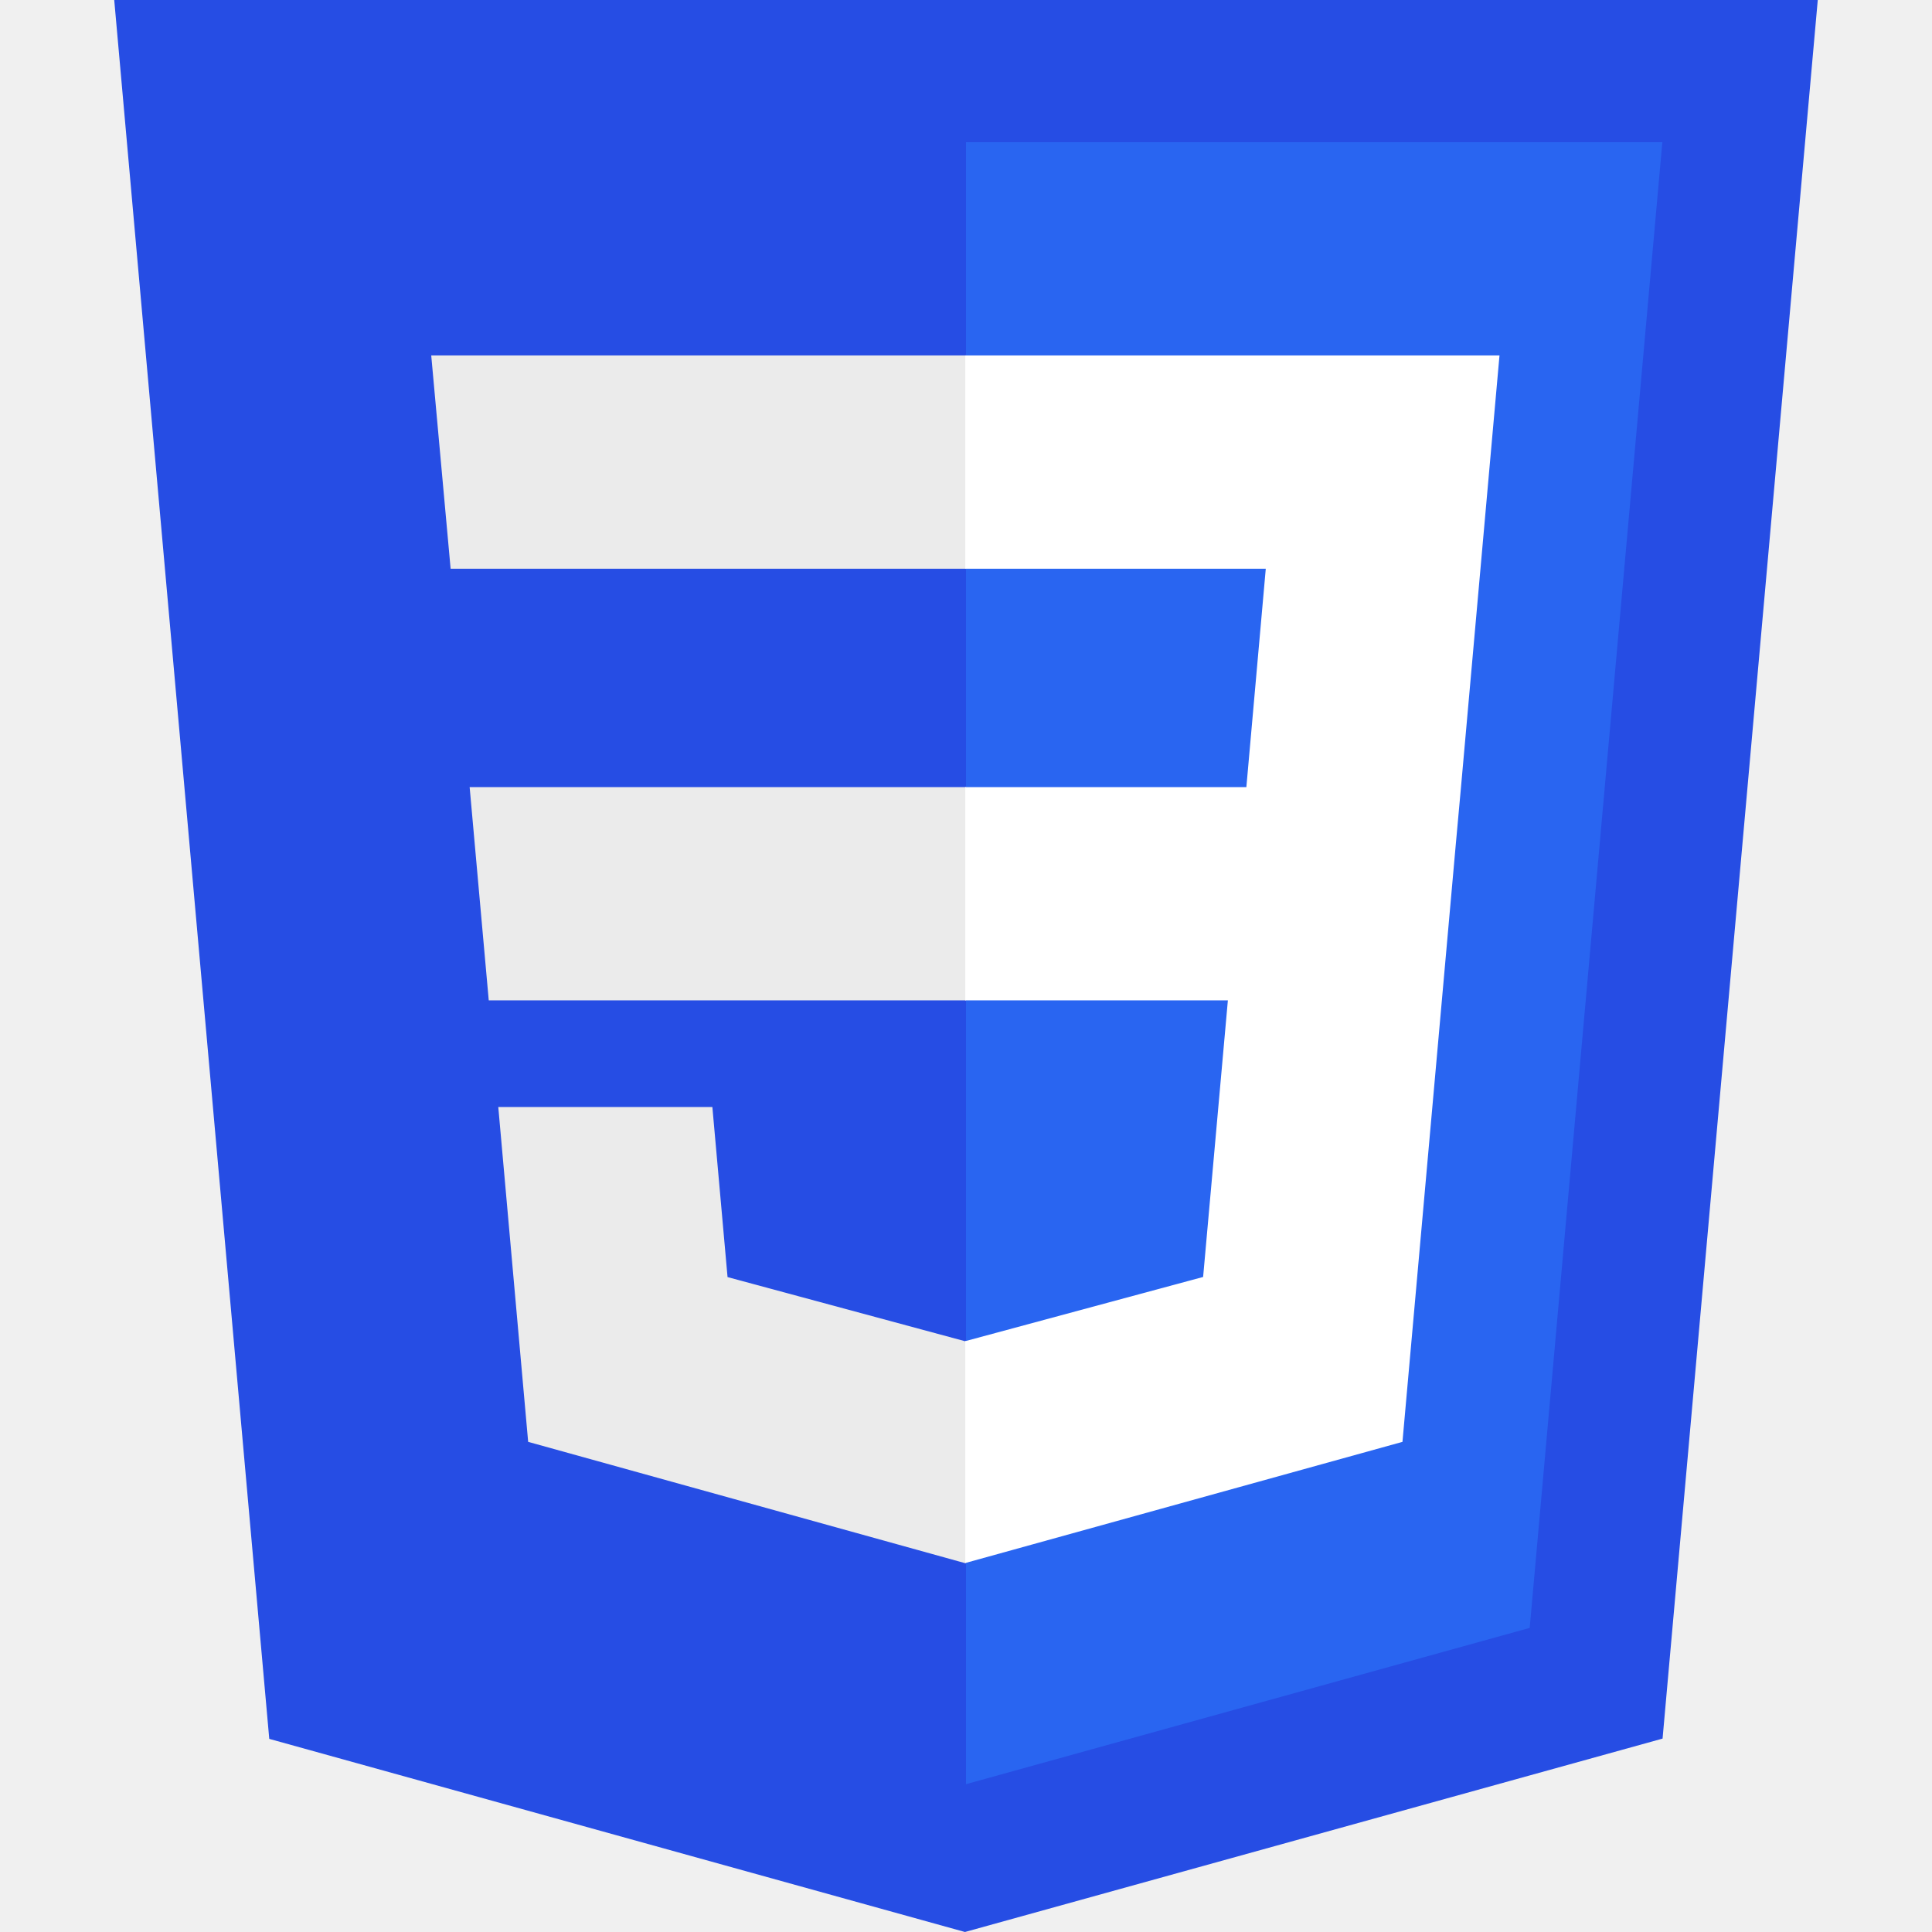
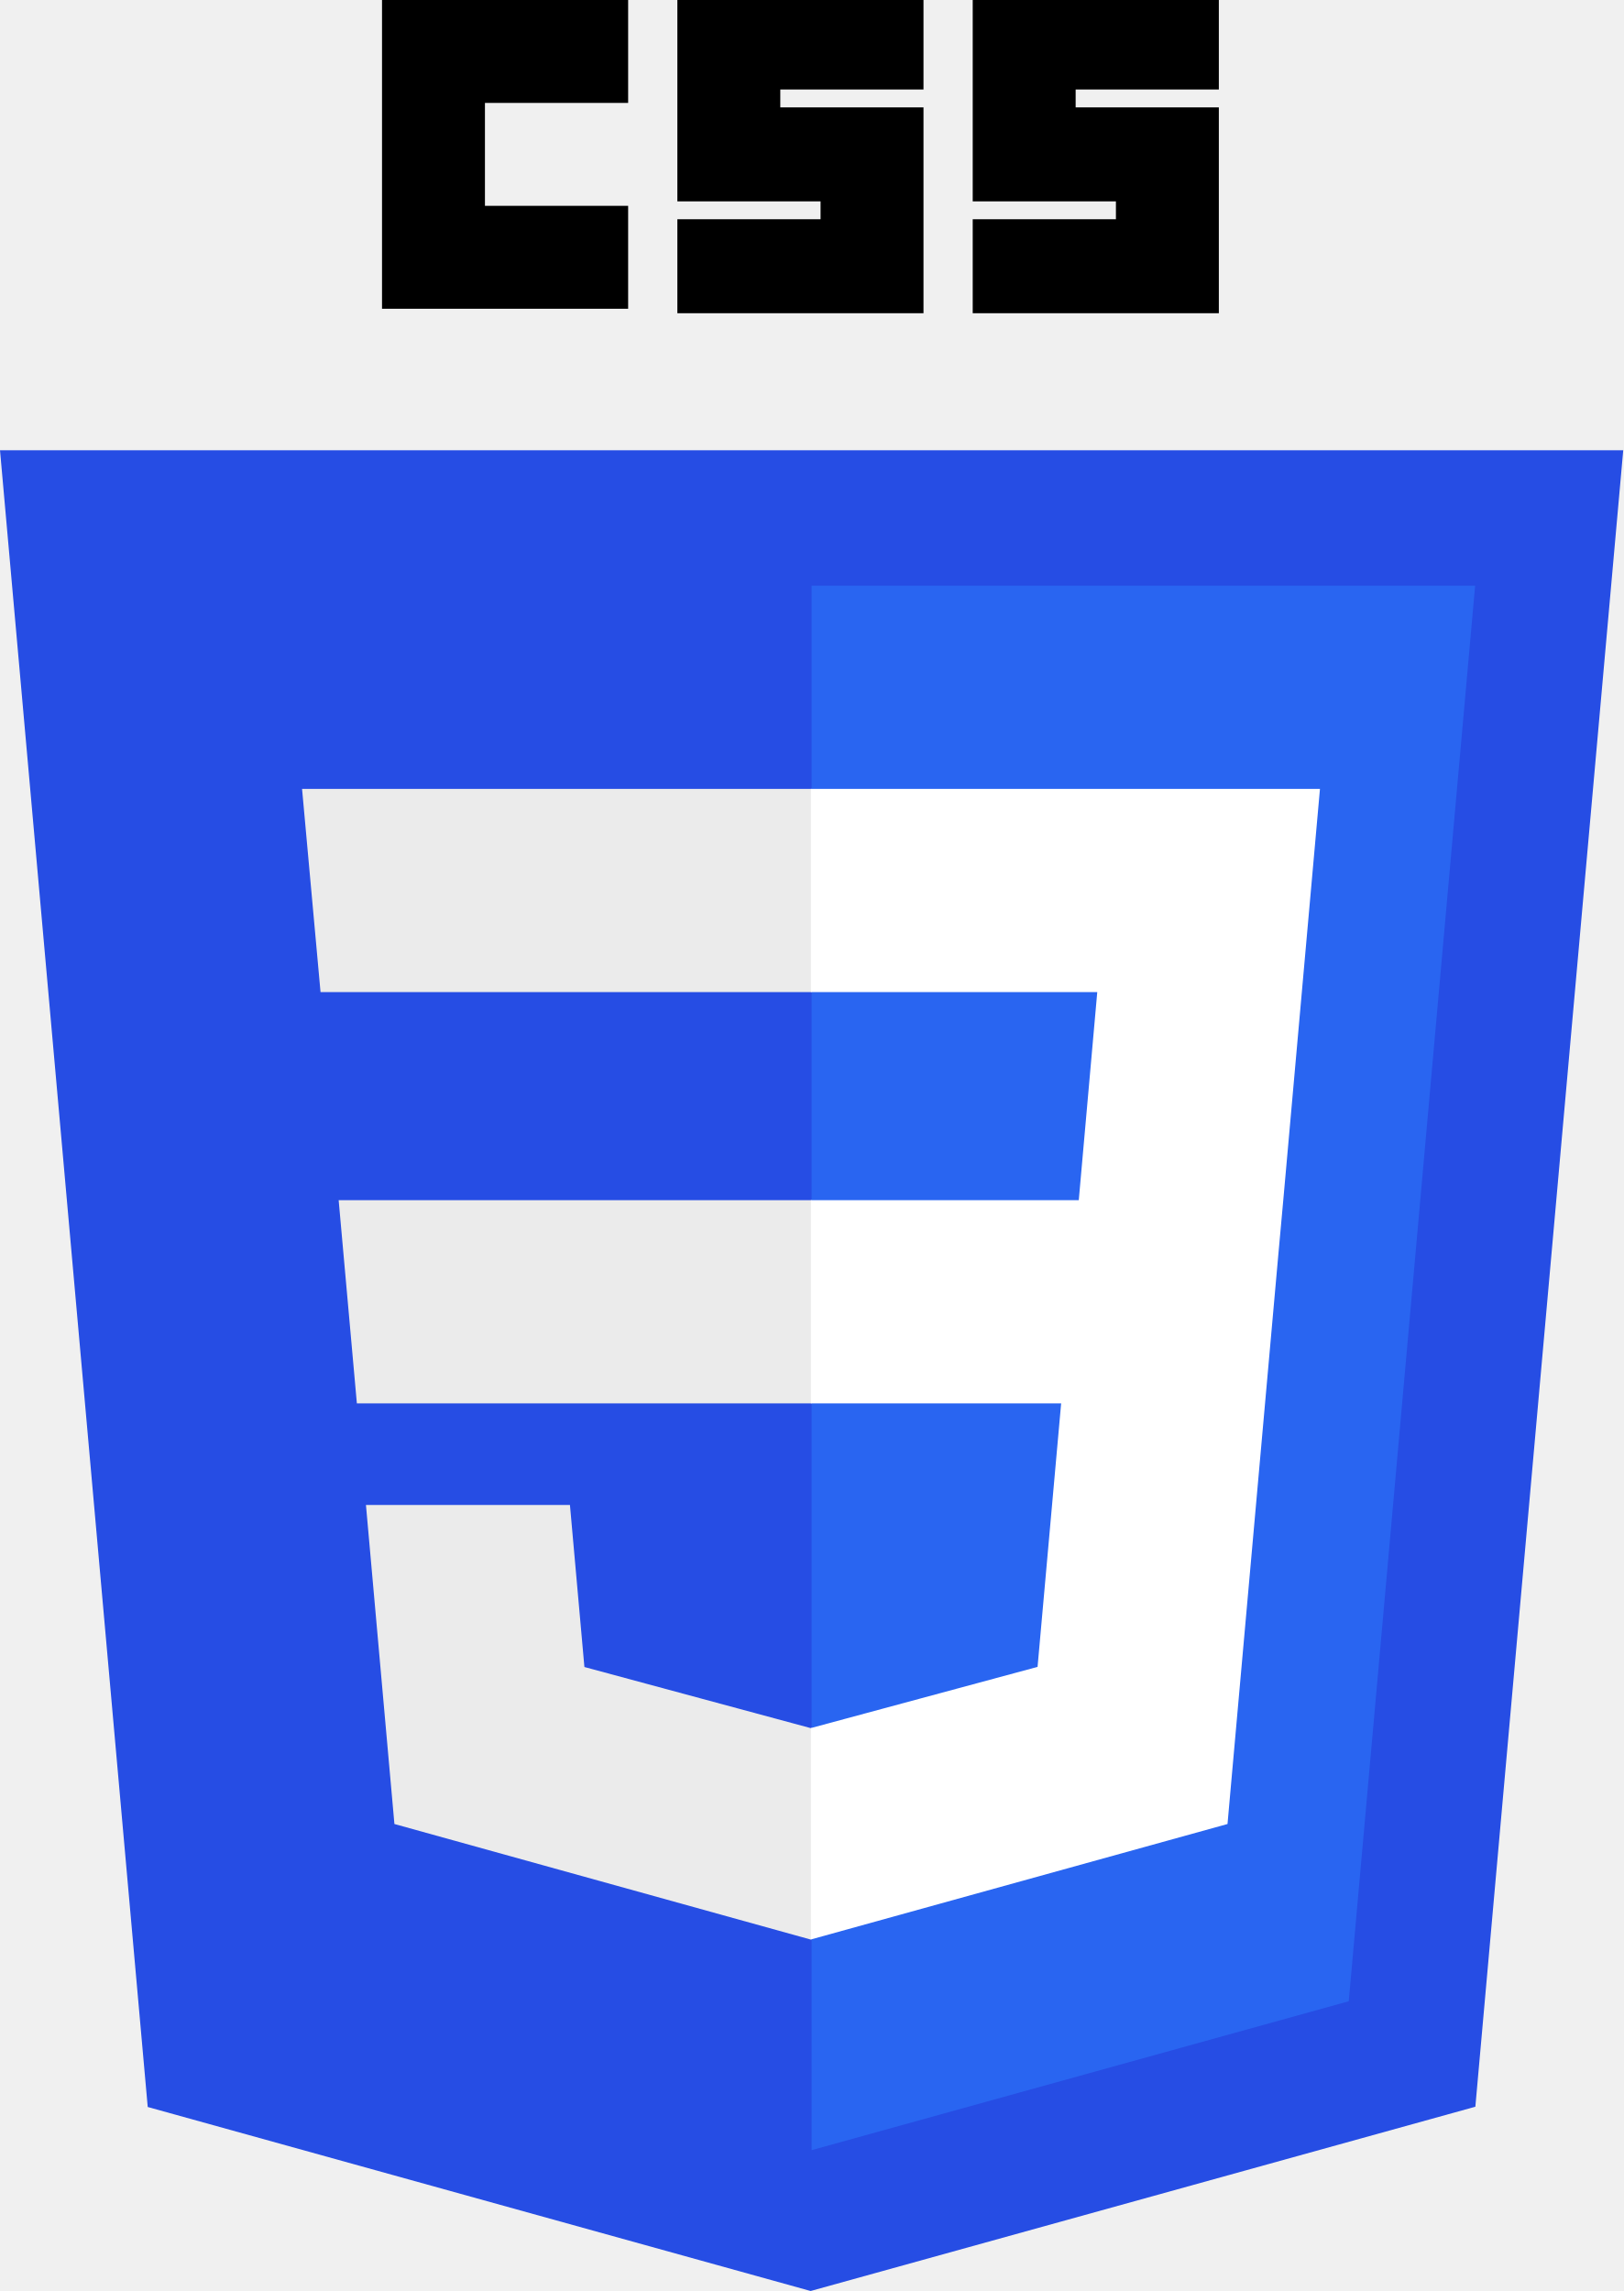
- <svg xmlns="http://www.w3.org/2000/svg" width="512" height="512" viewBox="0 0 512 512">
-   <path fill="#264de4" d="M71.357 460.819L30.272 0h451.456l-41.129 460.746L255.724 512z" />
-   <path fill="#2965f1" d="M405.388 431.408l35.148-393.73H256v435.146z" />
-   <path fill="#ebebeb" d="M124.46 208.59l5.065 56.517H256V208.59zM119.419 150.715H256V94.197H114.281zM256 355.372l-.248.066-62.944-16.996-4.023-45.076h-56.736l7.919 88.741 115.772 32.14.26-.073z" />
-   <path fill="#fff" d="M255.805 208.59v56.517H325.4l-6.56 73.299-63.035 17.013v58.8l115.864-32.112.85-9.549 13.28-148.792 1.38-15.176 10.203-114.393H255.805v56.518h79.639L330.3 208.59z" />
+ <svg xmlns="http://www.w3.org/2000/svg" width="102.372mm" height="144.498mm" viewBox="0 0 362.734 512" id="svg3476" version="1.1">
+   <defs id="defs3478" />
+   <g id="layer1" transform="translate(-193.633,-276.3622)">
+     <g id="g3013" transform="translate(119,276.3622)">
+       <polygon id="polygon2989" points="437.367,100.62 404.321,470.819 255.778,512 107.644,470.877 74.633,100.62 " style="fill:#264de4" />
+       <polygon id="polygon2991" points="376.03,447.246 404.27,130.894 256,130.894 256,480.523 " style="fill:#2965f1" />
+       <polygon id="polygon2993" points="150.31,268.217 154.38,313.627 256,313.627 256,268.217 " style="fill:#ebebeb" />
+       <polygon id="polygon2995" points="256,176.305 255.843,176.305 142.132,176.305 146.26,221.716 256,221.716 " style="fill:#ebebeb" />
+       <polygon id="polygon2997" points="256,433.399 256,386.153 255.801,386.206 205.227,372.55 201.994,336.333 177.419,336.333 156.409,336.333 162.771,407.634 255.791,433.457 " style="fill:#ebebeb" />
+       <path id="path2999" d="m 160,0 55,0 0,23 -32,0 0,23 32,0 0,23 -55,0 z" />
+       <path id="path3001" d="m 226,0 55,0 0,20 -32,0 0,4 32,0 0,46 -55,0 0,-21 32,0 0,-4 -32,0 z" />
+       <path id="path3003" d="m 292,0 55,0 0,20 -32,0 0,4 32,0 0,46 -55,0 0,-21 32,0 0,-4 -32,0 z" />
+       <polygon id="polygon3005" points="311.761,313.627 306.49,372.521 255.843,386.191 255.843,433.435 348.937,407.634 349.62,399.962 360.291,280.411 361.399,268.217 369.597,176.305 255.843,176.305 255.843,221.716 319.831,221.716 315.699,268.217 255.843,268.217 255.843,313.627 " style="fill:#ffffff" />
+     </g>
+   </g>
</svg>
